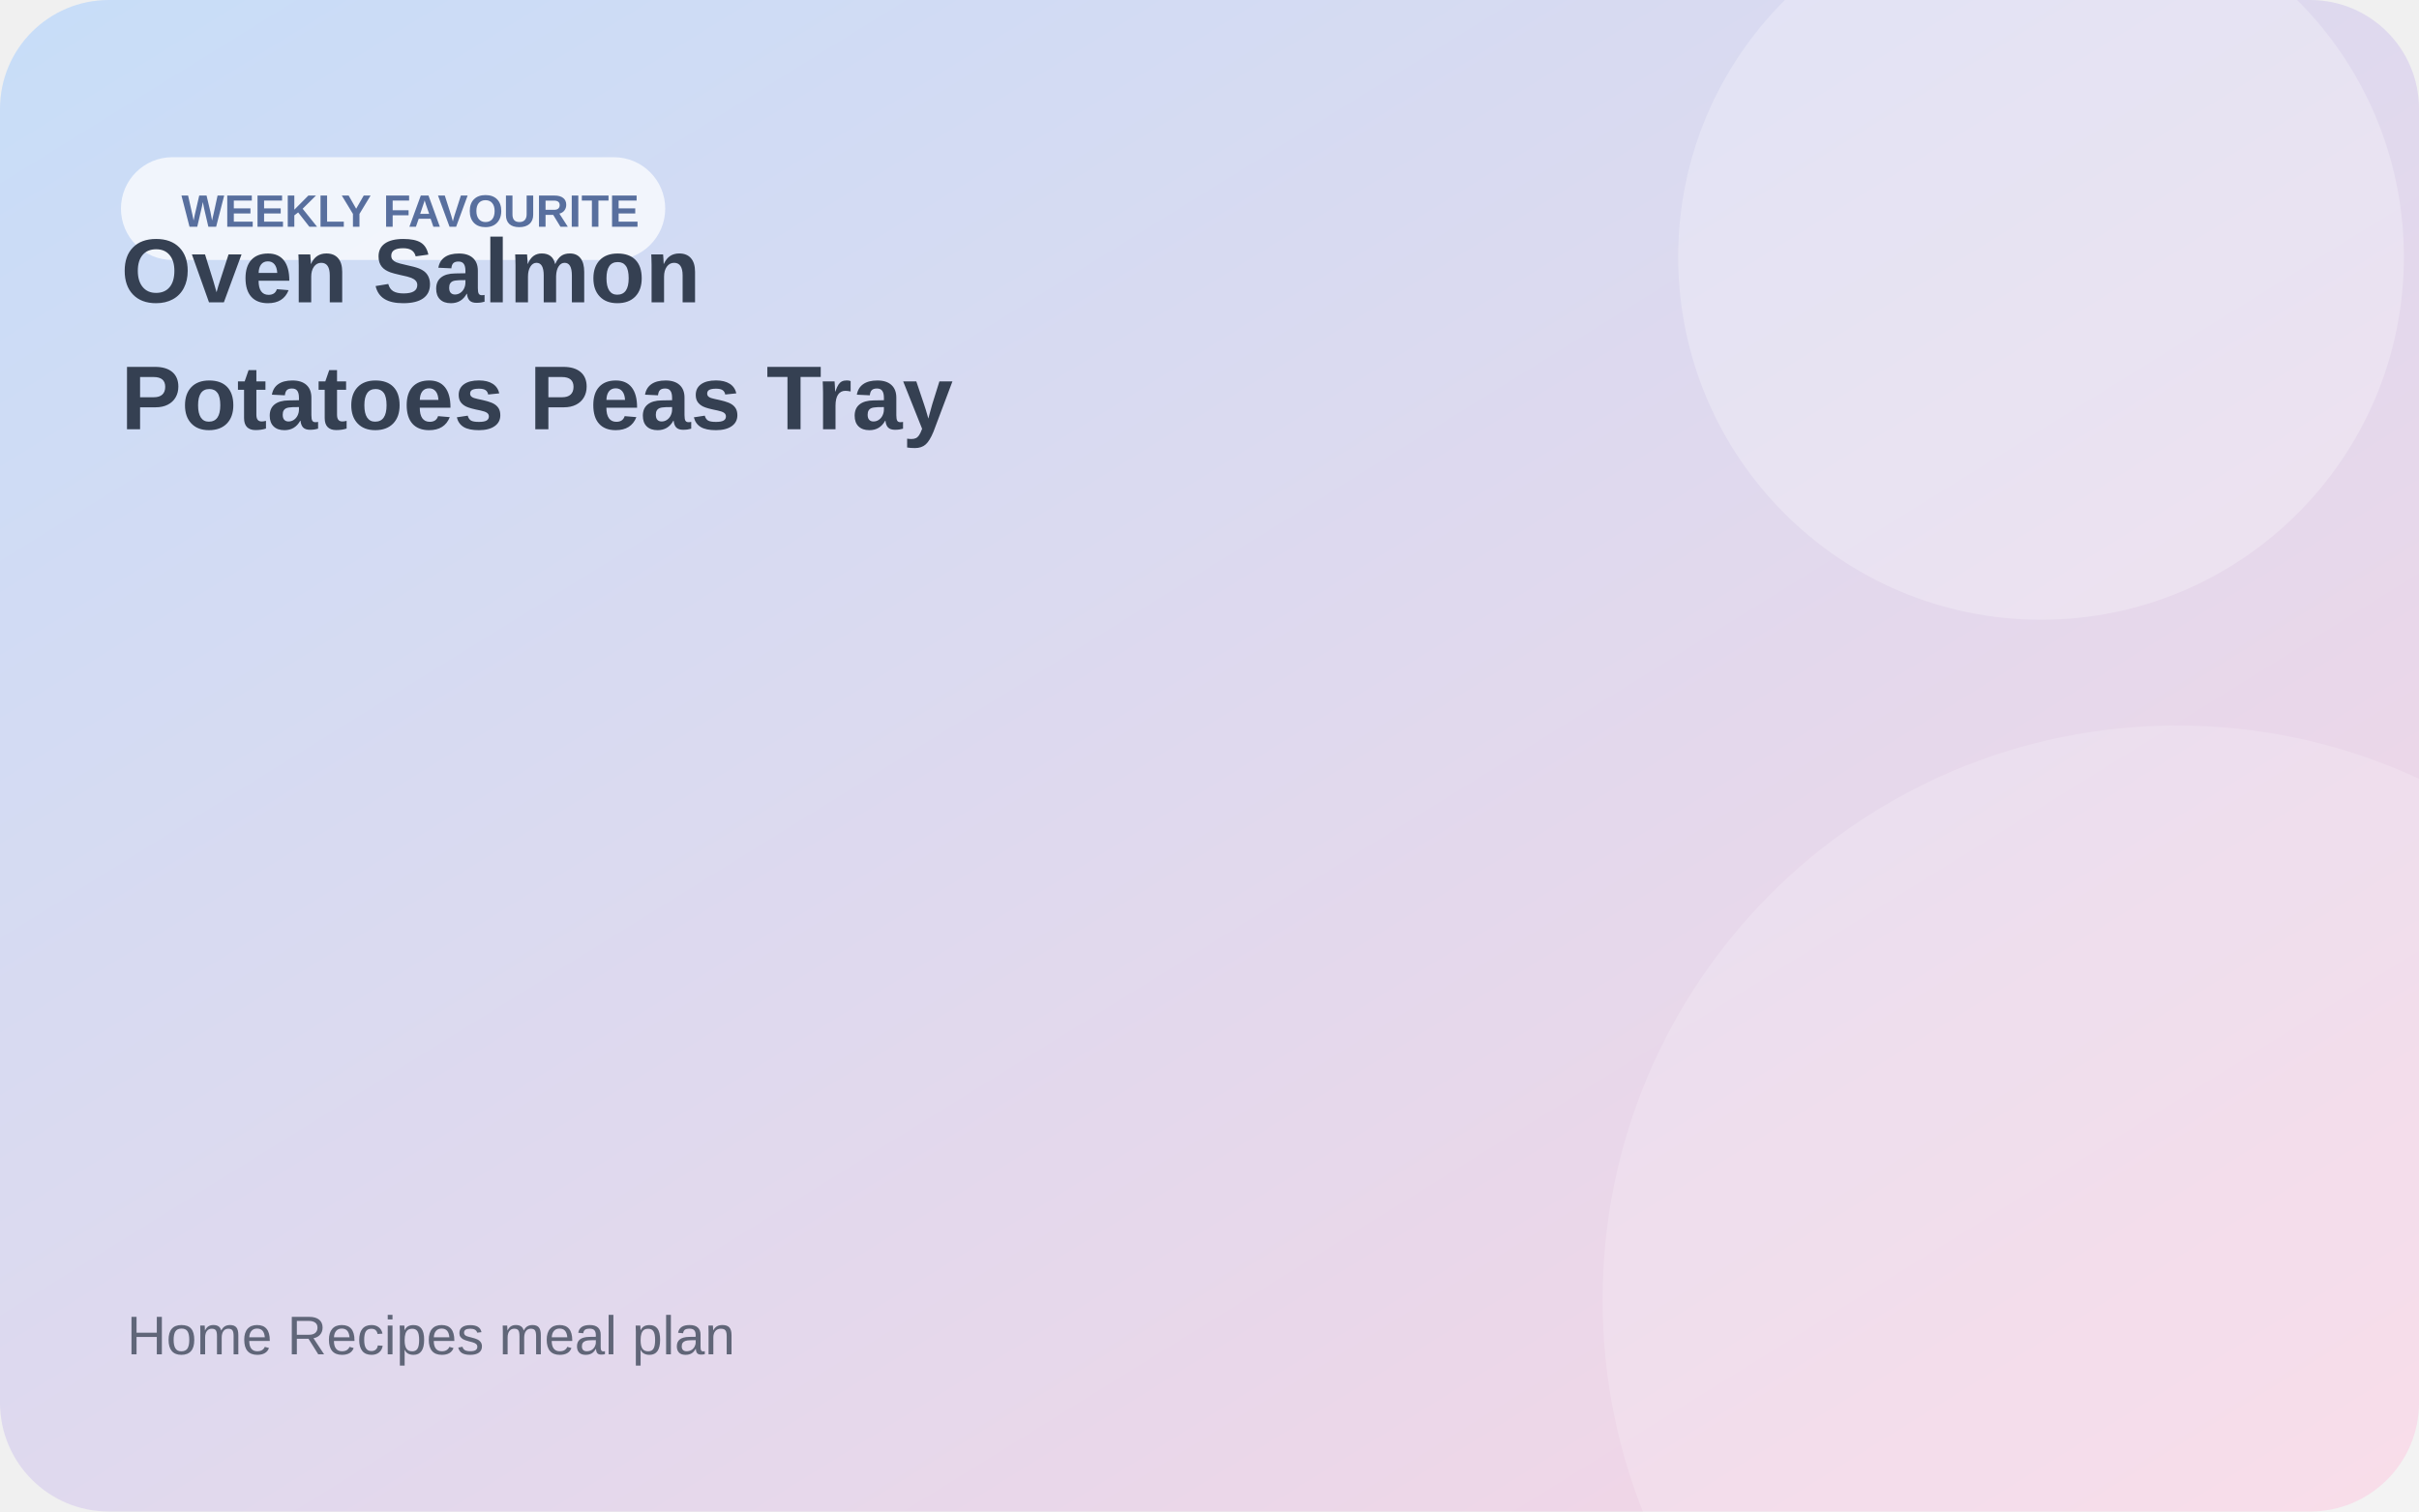
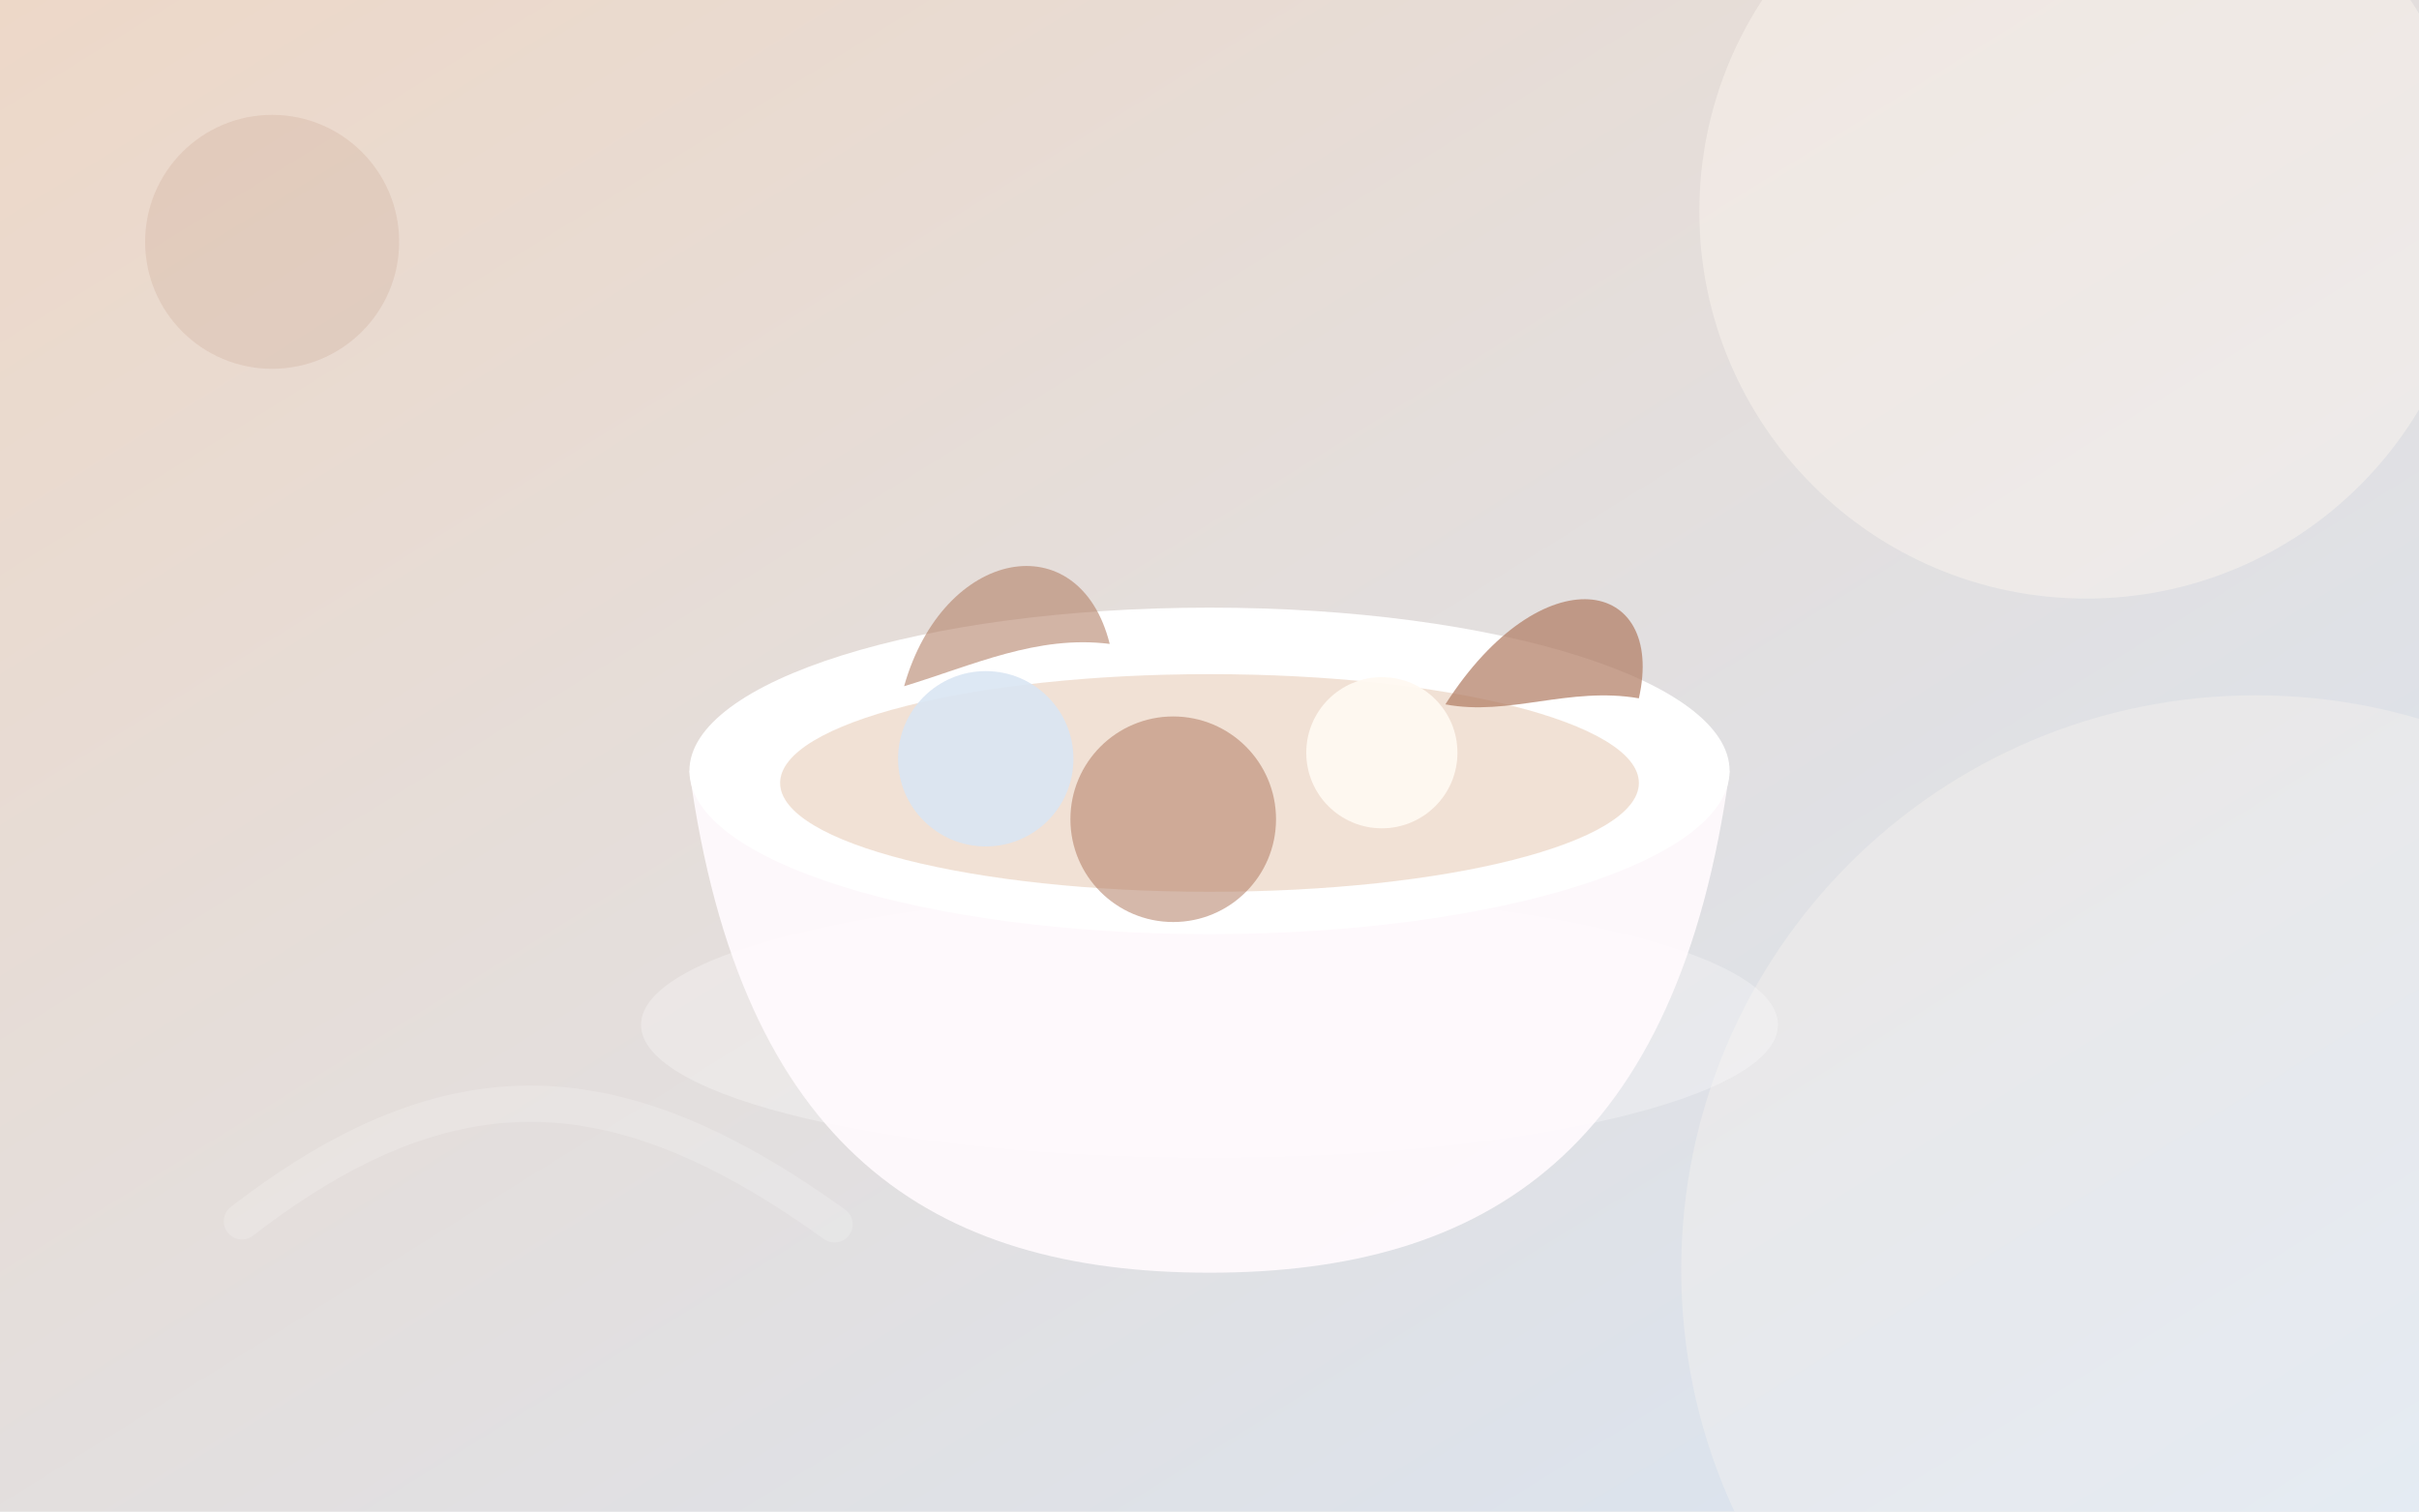
- <svg xmlns="http://www.w3.org/2000/svg" viewBox="0 0 800 500" role="img" aria-label="Oven Salmon Potatoes Peas Tray">
+ <svg xmlns="http://www.w3.org/2000/svg" viewBox="0 0 800 500" preserveAspectRatio="xMidYMid slice" role="img" aria-label="Decorative recipe cover">
  <defs>
-     <linearGradient id="g" x1="0" x2="1" y1="0" y2="1">
-       <stop stop-color="#c7ddf8" />
-       <stop offset="1" stop-color="#f7d5e4" />
+     <linearGradient id="g" x1="0" y1="0" x2="1" y2="1">
+       <stop stop-color="#edd8c8" />
+       <stop offset="1" stop-color="#d9e5f3" />
    </linearGradient>
  </defs>
-   <rect width="800" height="500" rx="36" fill="url(#g)" />
-   <circle cx="675" cy="85" r="120" fill="#fff" opacity=".25" />
-   <circle cx="720" cy="430" r="190" fill="#fff" opacity=".18" />
-   <rect x="40" y="52" width="180" height="34" rx="17" fill="#fff" opacity=".72" />
-   <text x="60" y="75" font-family="Arial, sans-serif" font-size="15" font-weight="700" fill="#586f9e">WEEKLY FAVOURITE</text>
-   <text x="40" y="100" font-family="Arial, sans-serif" font-size="30" font-weight="700" fill="#354052">Oven Salmon</text>
-   <text x="40" y="142" font-family="Arial, sans-serif" font-size="30" font-weight="700" fill="#354052">Potatoes Peas Tray</text>
-   <text x="42" y="448" font-family="Arial, sans-serif" font-size="18" fill="#354052" opacity=".75">Home Recipes meal plan</text>
+   <rect width="800" height="500" fill="url(#g)" />
+   <circle cx="690" cy="70" r="128" fill="#fff9f1" opacity=".42" />
+   <circle cx="746" cy="420" r="190" fill="#fff9f1" opacity=".30" />
+   <circle cx="90" cy="80" r="42" fill="#b27d64" opacity=".16" />
+   <g transform="translate(400 275)">
+     <ellipse cx="0" cy="64" rx="188" ry="44" fill="#ffffff" opacity=".28" />
+     <path d="M-172,-20 C-155,105 -92,146 0,146 C92,146 155,105 172,-20 Z" fill="#fffafd" opacity=".94" />
+     <ellipse cx="0" cy="-20" rx="172" ry="54" fill="#ffffff" />
+     <ellipse cx="0" cy="-16" rx="142" ry="36" fill="#edd8c8" opacity=".76" />
+     <circle cx="-74" cy="-24" r="29" fill="#d9e5f3" opacity=".9" />
+     <circle cx="-12" cy="-4" r="34" fill="#b27d64" opacity=".55" />
+     <circle cx="57" cy="-26" r="25" fill="#fff9f1" opacity=".95" />
+     <path d="M78,-42 C110,-92 151,-84 142,-44 C119,-48 99,-38 78,-42Z" fill="#b27d64" opacity=".72" />
+     <path d="M-101,-48 C-88,-94 -43,-102 -33,-62 C-57,-65 -78,-55 -101,-48Z" fill="#b27d64" opacity=".58" />
+   </g>
+   <path d="M80 404 C150 350 205 354 276 405" fill="none" stroke="#fff" stroke-width="12" stroke-linecap="round" opacity=".18" />
</svg>
